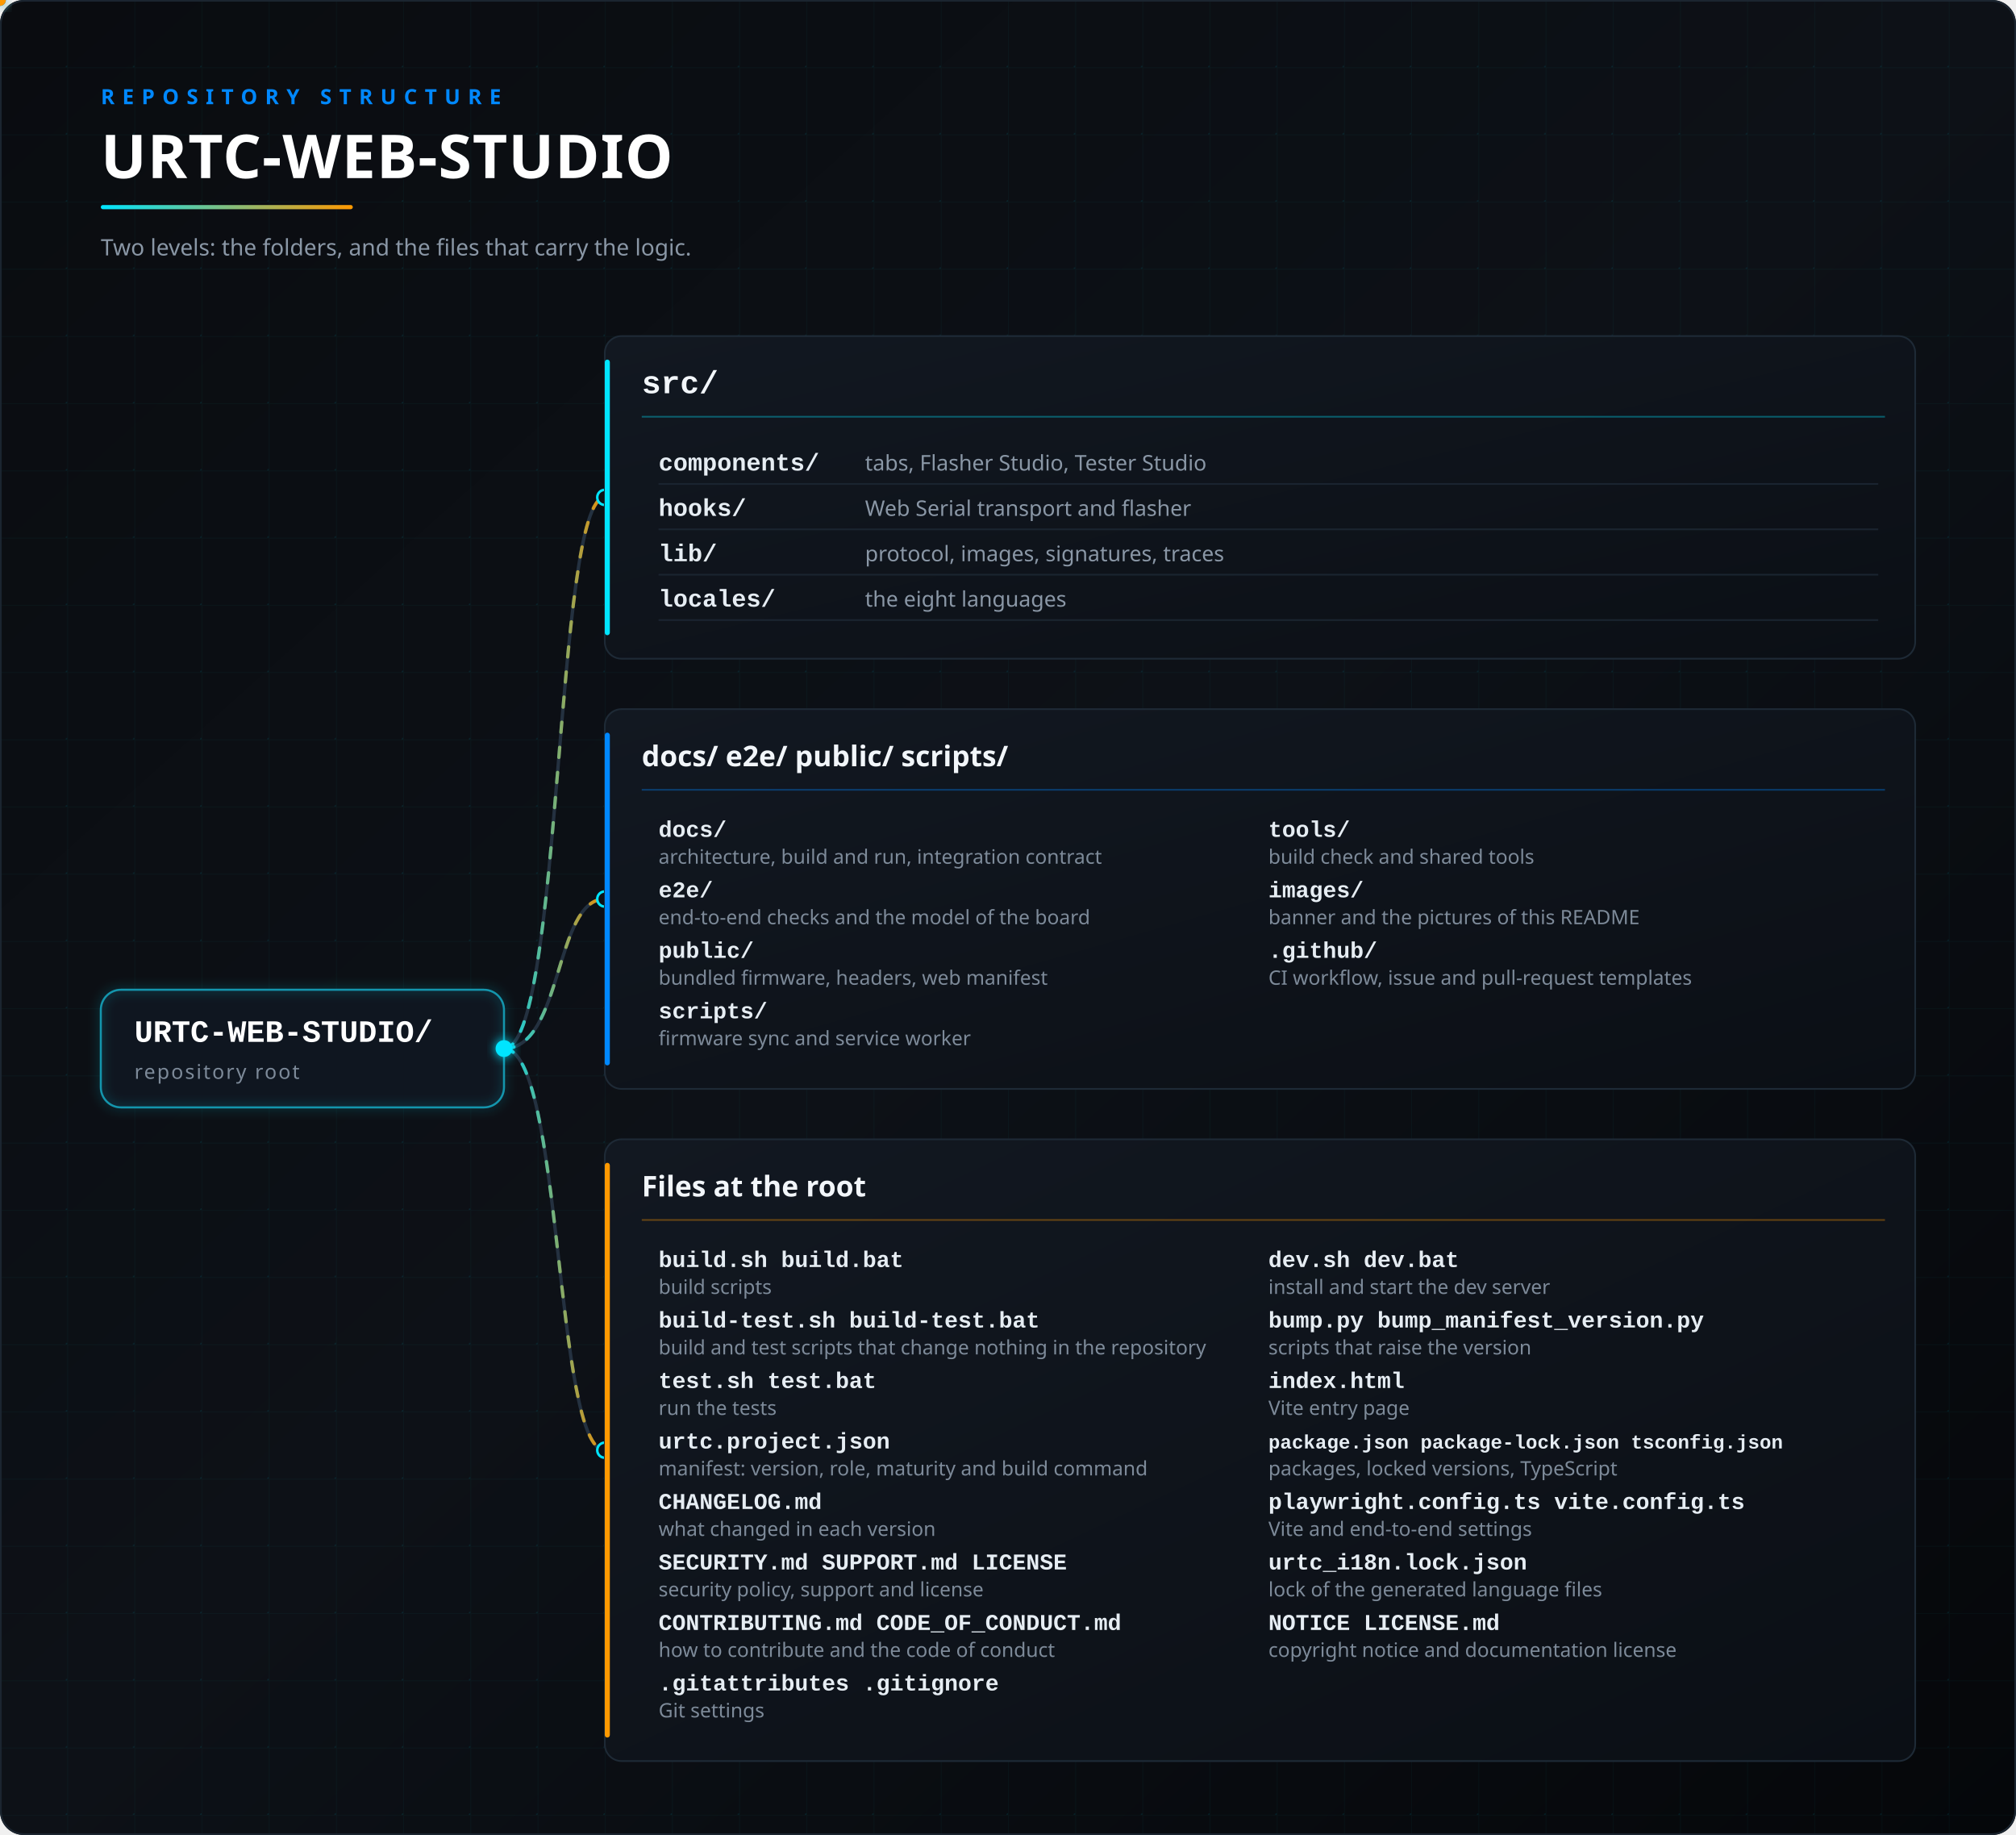
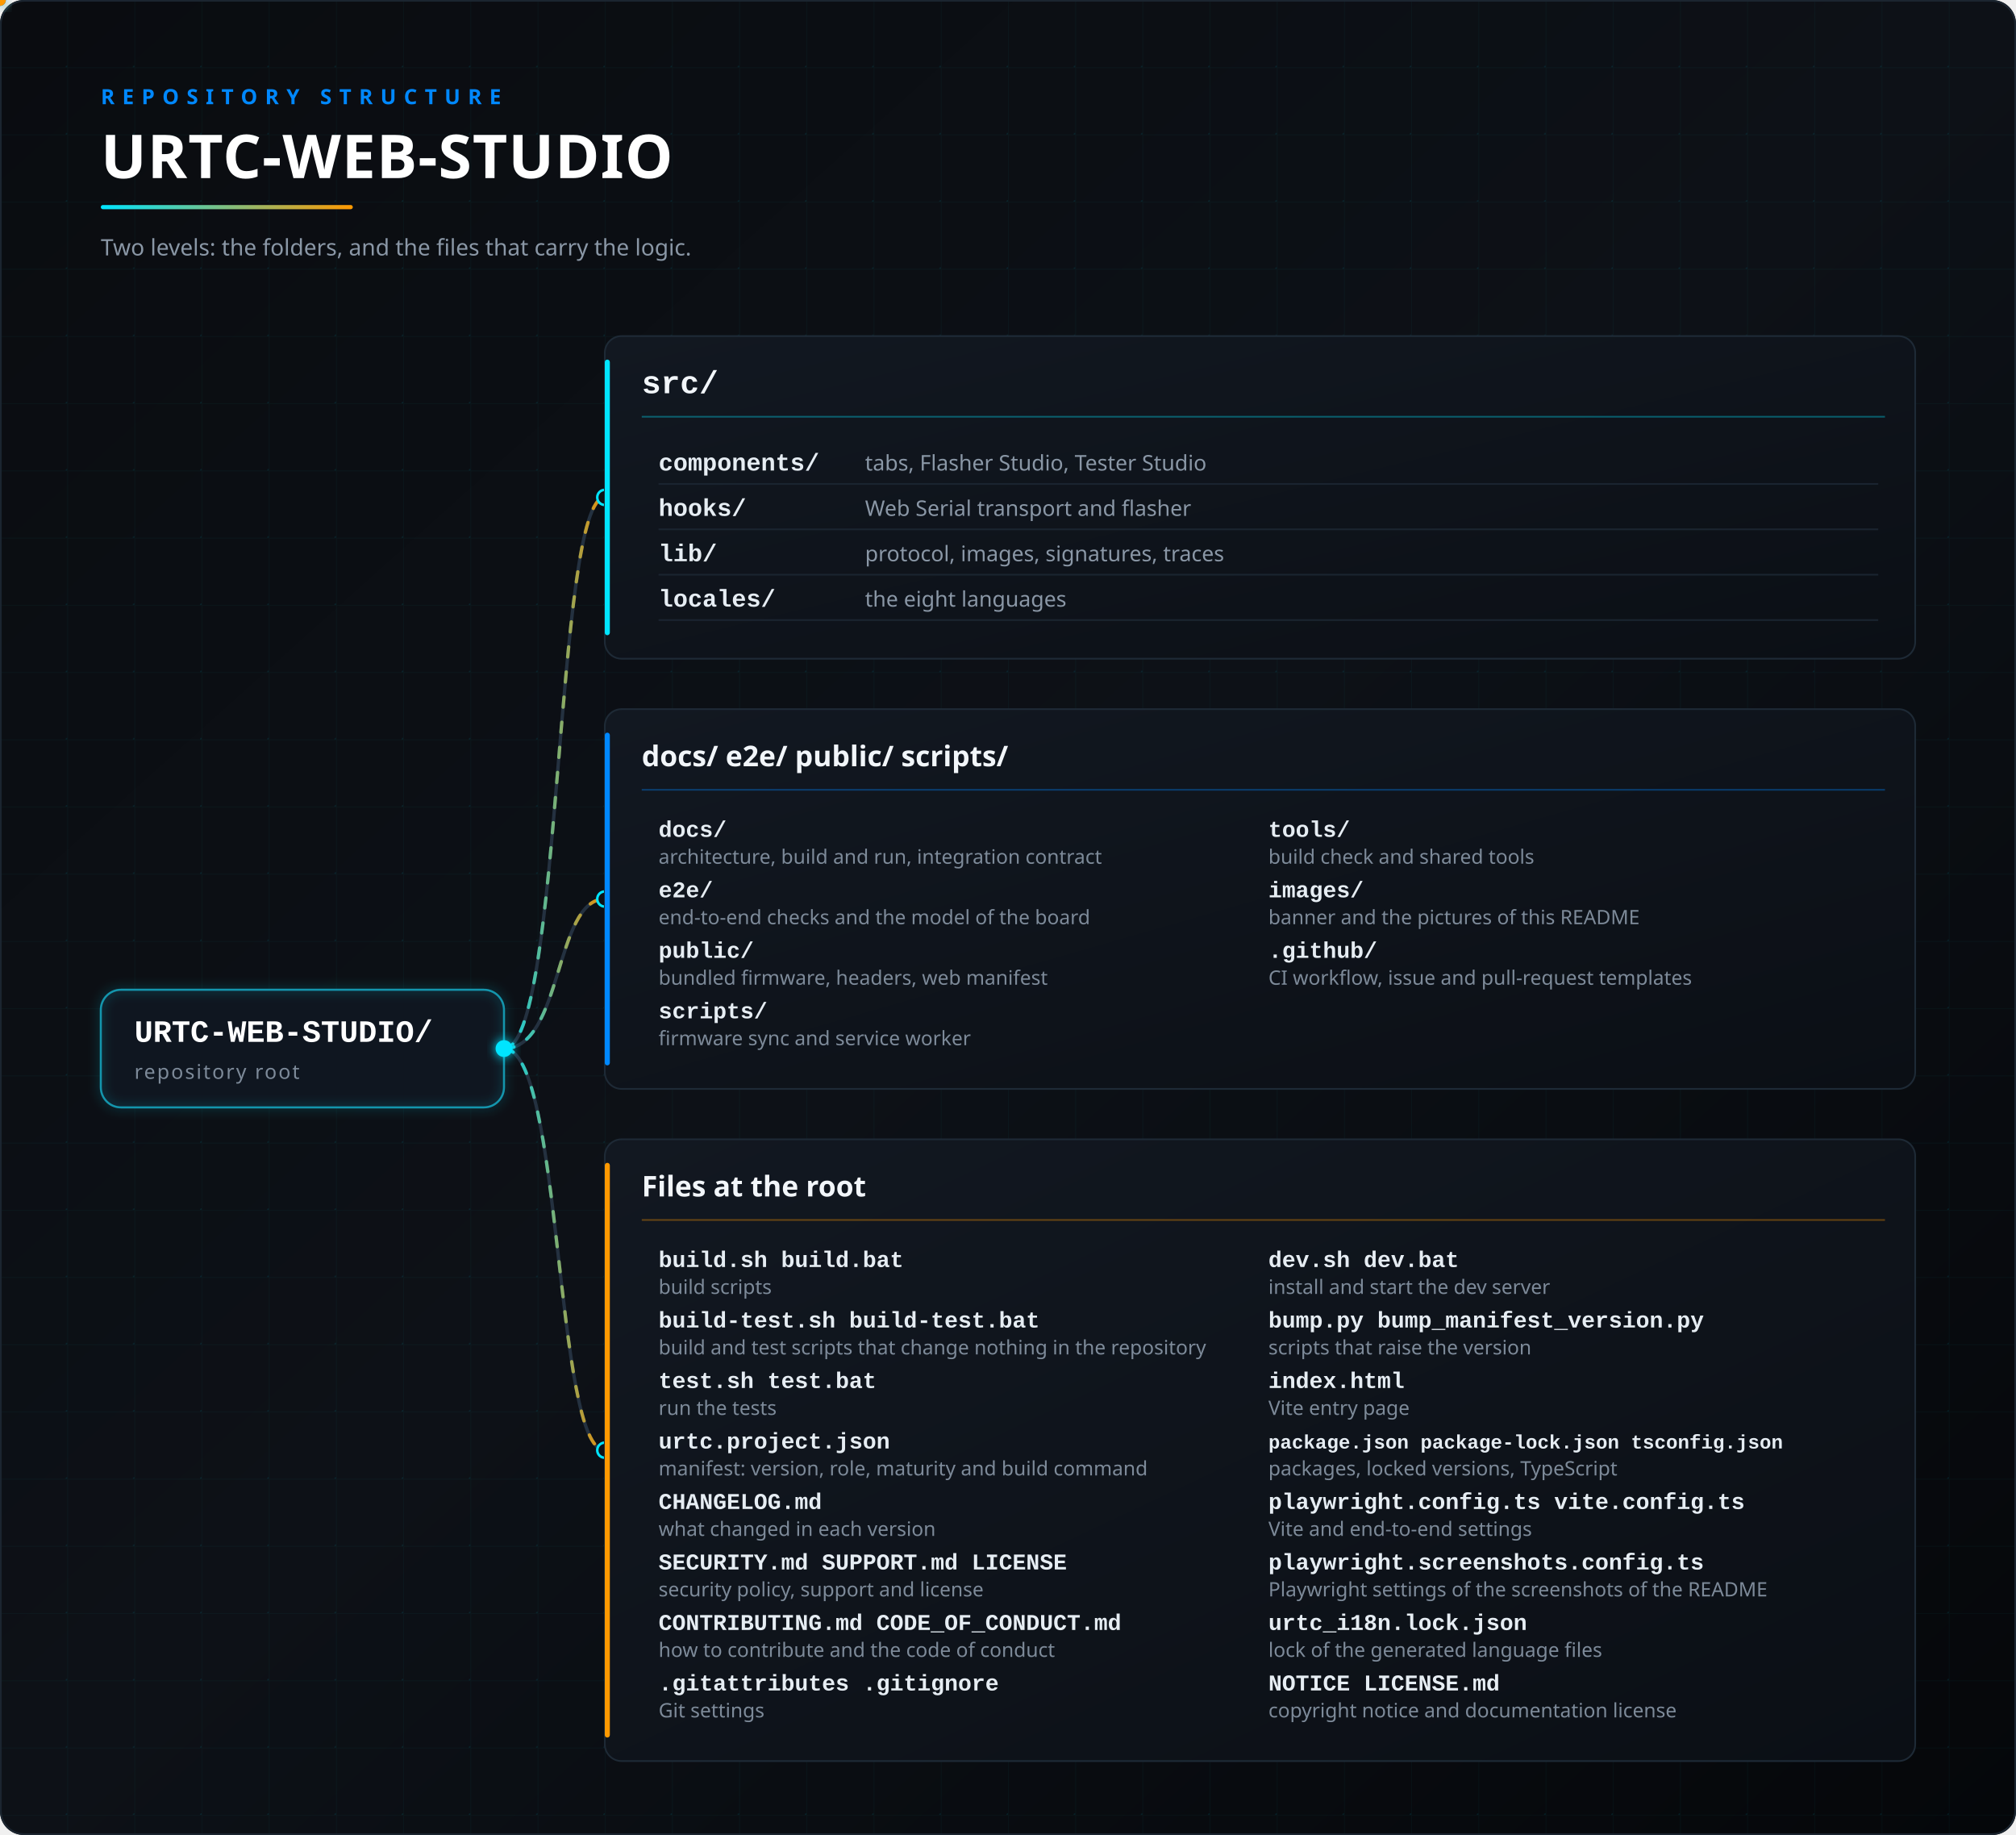
<svg xmlns="http://www.w3.org/2000/svg" viewBox="0 0 1200 1092" width="100%" role="img" aria-labelledby="t d">
  <defs>
    <linearGradient id="bg" x1="0" y1="0" x2="1" y2="1">
      <stop offset="0" stop-color="#0A0C10" />
      <stop offset="0.5" stop-color="#0D1117" />
      <stop offset="1" stop-color="#05070A" />
    </linearGradient>
    <linearGradient id="card" x1="0" y1="0" x2="1" y2="1">
      <stop offset="0" stop-color="#121821" />
      <stop offset="1" stop-color="#0B0F15" />
    </linearGradient>
    <linearGradient id="line" x1="0" y1="0" x2="1" y2="0">
      <stop offset="0" stop-color="#00E5FF" />
      <stop offset="1" stop-color="#FF9900" />
    </linearGradient>
    <filter id="glow" x="-50%" y="-50%" width="200%" height="200%">
      <feGaussianBlur stdDeviation="3" result="b" />
      <feMerge>
        <feMergeNode in="b" />
        <feMergeNode in="SourceGraphic" />
      </feMerge>
    </filter>
    <pattern id="grid" width="40" height="40" patternUnits="userSpaceOnUse">
      <path d="M40 0H0V40" fill="none" stroke="#00E5FF" stroke-opacity="0.035" />
      <circle cx="40" cy="40" r="1" fill="#00E5FF" fill-opacity="0.09" />
    </pattern>
  </defs>
  <rect width="1200" height="1092" rx="14" fill="url(#bg)" />
  <rect width="1200" height="1092" rx="14" fill="url(#grid)" />
  <rect x="0.5" y="0.5" width="1199" height="1091" rx="14" fill="none" stroke="#1B2530" />
  <text x="60" y="62" font-family="'Segoe UI','Noto Sans','Noto Sans CJK SC','Microsoft YaHei','Yu Gothic','Helvetica Neue',Helvetica,Arial,sans-serif" font-size="12.5" font-weight="600" fill="#0088FF" text-anchor="start" letter-spacing="4.5">REPOSITORY STRUCTURE</text>
  <text x="60" y="106" font-family="'Segoe UI','Noto Sans','Noto Sans CJK SC','Microsoft YaHei','Yu Gothic','Helvetica Neue',Helvetica,Arial,sans-serif" font-size="36" font-weight="700" fill="#FFFFFF" text-anchor="start" letter-spacing="0.5">URTC-WEB-STUDIO</text>
  <rect x="60" y="122" width="150" height="2.5" rx="1.25" fill="url(#line)">
    <animate attributeName="width" values="40;150;150" keyTimes="0;0.4;1" dur="3s" repeatCount="indefinite" />
  </rect>
  <text x="60" y="152" font-family="'Segoe UI','Noto Sans','Noto Sans CJK SC','Microsoft YaHei','Yu Gothic','Helvetica Neue',Helvetica,Arial,sans-serif" font-size="13.5" font-weight="400" fill="#8A97A6" text-anchor="start">Two levels: the folders, and the files that carry the logic.</text>
  <path id="c0" d="M300,624 C335,624 330,296 360,296" fill="none" stroke="#243140" stroke-width="2" />
  <path d="M300,624 C335,624 330,296 360,296" fill="none" stroke="url(#line)" stroke-width="2" stroke-linecap="round" stroke-dasharray="6 9" opacity="0.9">
    <animate attributeName="stroke-dashoffset" from="0" to="-30" dur="1.6s" repeatCount="indefinite" />
  </path>
  <circle cx="360" cy="296" r="4.5" fill="#0D1117" stroke="#00E5FF" stroke-width="1.5" />
  <path id="c1" d="M300,624 C335,624 330,535 360,535" fill="none" stroke="#243140" stroke-width="2" />
  <path d="M300,624 C335,624 330,535 360,535" fill="none" stroke="url(#line)" stroke-width="2" stroke-linecap="round" stroke-dasharray="6 9" opacity="0.9">
    <animate attributeName="stroke-dashoffset" from="0" to="-30" dur="1.6s" repeatCount="indefinite" />
  </path>
  <circle cx="360" cy="535" r="4.5" fill="#0D1117" stroke="#00E5FF" stroke-width="1.5" />
  <path id="c2" d="M300,624 C335,624 330,863 360,863" fill="none" stroke="#243140" stroke-width="2" />
  <path d="M300,624 C335,624 330,863 360,863" fill="none" stroke="url(#line)" stroke-width="2" stroke-linecap="round" stroke-dasharray="6 9" opacity="0.9">
    <animate attributeName="stroke-dashoffset" from="0" to="-30" dur="1.6s" repeatCount="indefinite" />
  </path>
  <circle cx="360" cy="863" r="4.5" fill="#0D1117" stroke="#00E5FF" stroke-width="1.5" />
  <circle r="3.5" fill="#00E5FF" filter="url(#glow)">
    <animateMotion dur="3.4s" repeatCount="indefinite">
      <mpath href="#c0" />
    </animateMotion>
  </circle>
  <circle r="3.5" fill="#0088FF" filter="url(#glow)">
    <animateMotion dur="4.2s" repeatCount="indefinite">
      <mpath href="#c1" />
    </animateMotion>
  </circle>
  <circle r="3.5" fill="#FF9900" filter="url(#glow)">
    <animateMotion dur="5.0s" repeatCount="indefinite">
      <mpath href="#c2" />
    </animateMotion>
  </circle>
  <rect x="60" y="589" width="240" height="70" rx="12" fill="#0F1620" stroke="#2A3A4C" stroke-width="1.2" />
  <rect x="60" y="589" width="240" height="70" rx="12" fill="none" stroke="#00E5FF" stroke-opacity="0.5" stroke-width="1.2" filter="url(#glow)">
    <animate attributeName="stroke-opacity" values="0.15;0.6;0.15" dur="3.6s" repeatCount="indefinite" />
  </rect>
  <text x="80" y="620" font-family="'JetBrains Mono','Cascadia Code','SFMono-Regular',Consolas,'Liberation Mono',monospace" font-size="18.5" font-weight="700" fill="#FFFFFF" text-anchor="start">URTC-WEB-STUDIO/</text>
  <text x="80" y="642" font-family="'Segoe UI','Noto Sans','Noto Sans CJK SC','Microsoft YaHei','Yu Gothic','Helvetica Neue',Helvetica,Arial,sans-serif" font-size="12" font-weight="400" fill="#7D8A99" text-anchor="start" letter-spacing="1">repository root</text>
  <circle cx="300" cy="624" r="5" fill="#00E5FF" filter="url(#glow)" />
  <rect x="360" y="200" width="780" height="192" rx="10" fill="url(#card)" stroke="#1E2A36" stroke-width="1" />
  <rect x="360" y="214" width="3" height="164" rx="1.5" fill="#00E5FF">
    <animate attributeName="opacity" values="0.55;1;0.55" dur="4s" begin="0s" repeatCount="indefinite" />
  </rect>
  <text x="382" y="234" font-family="'JetBrains Mono','Cascadia Code','SFMono-Regular',Consolas,'Liberation Mono',monospace" font-size="19" font-weight="700" fill="#F2F6FA" text-anchor="start">src/</text>
  <line x1="382" y1="248" x2="1122" y2="248" stroke="#00E5FF" stroke-opacity="0.35" stroke-width="1" />
  <text x="392" y="280" font-family="'JetBrains Mono','Cascadia Code','SFMono-Regular',Consolas,'Liberation Mono',monospace" font-size="14.5" font-weight="600" fill="#E6EDF3" text-anchor="start">components/</text>
  <text x="514.89" y="280" font-family="'Segoe UI','Noto Sans','Noto Sans CJK SC','Microsoft YaHei','Yu Gothic','Helvetica Neue',Helvetica,Arial,sans-serif" font-size="12.8" font-weight="400" fill="#8A97A6" text-anchor="start">tabs, Flasher Studio, Tester Studio</text>
  <line x1="392" y1="288" x2="1118" y2="288" stroke="#1A2430" stroke-width="1" />
  <text x="392" y="307" font-family="'JetBrains Mono','Cascadia Code','SFMono-Regular',Consolas,'Liberation Mono',monospace" font-size="14.5" font-weight="600" fill="#E6EDF3" text-anchor="start">hooks/</text>
  <text x="514.89" y="307" font-family="'Segoe UI','Noto Sans','Noto Sans CJK SC','Microsoft YaHei','Yu Gothic','Helvetica Neue',Helvetica,Arial,sans-serif" font-size="12.8" font-weight="400" fill="#8A97A6" text-anchor="start">Web Serial transport and flasher</text>
  <line x1="392" y1="315" x2="1118" y2="315" stroke="#1A2430" stroke-width="1" />
  <text x="392" y="334" font-family="'JetBrains Mono','Cascadia Code','SFMono-Regular',Consolas,'Liberation Mono',monospace" font-size="14.5" font-weight="600" fill="#E6EDF3" text-anchor="start">lib/</text>
  <text x="514.89" y="334" font-family="'Segoe UI','Noto Sans','Noto Sans CJK SC','Microsoft YaHei','Yu Gothic','Helvetica Neue',Helvetica,Arial,sans-serif" font-size="12.8" font-weight="400" fill="#8A97A6" text-anchor="start">protocol, images, signatures, traces</text>
  <line x1="392" y1="342" x2="1118" y2="342" stroke="#1A2430" stroke-width="1" />
  <text x="392" y="361" font-family="'JetBrains Mono','Cascadia Code','SFMono-Regular',Consolas,'Liberation Mono',monospace" font-size="14.5" font-weight="600" fill="#E6EDF3" text-anchor="start">locales/</text>
  <text x="514.89" y="361" font-family="'Segoe UI','Noto Sans','Noto Sans CJK SC','Microsoft YaHei','Yu Gothic','Helvetica Neue',Helvetica,Arial,sans-serif" font-size="12.8" font-weight="400" fill="#8A97A6" text-anchor="start">the eight languages</text>
  <line x1="392" y1="369" x2="1118" y2="369" stroke="#1A2430" stroke-width="1" />
  <rect x="360" y="422" width="780" height="226" rx="10" fill="url(#card)" stroke="#1E2A36" stroke-width="1" />
  <rect x="360" y="436" width="3" height="198" rx="1.5" fill="#0088FF">
    <animate attributeName="opacity" values="0.55;1;0.55" dur="4s" begin="0.6s" repeatCount="indefinite" />
  </rect>
  <text x="382" y="456" font-family="'Segoe UI','Noto Sans','Noto Sans CJK SC','Microsoft YaHei','Yu Gothic','Helvetica Neue',Helvetica,Arial,sans-serif" font-size="17" font-weight="700" fill="#F2F6FA" text-anchor="start">docs/ e2e/ public/ scripts/</text>
  <line x1="382" y1="470" x2="1122" y2="470" stroke="#0088FF" stroke-opacity="0.35" stroke-width="1" />
  <text x="392" y="498" font-family="'JetBrains Mono','Cascadia Code','SFMono-Regular',Consolas,'Liberation Mono',monospace" font-size="13.5" font-weight="600" fill="#E6EDF3" text-anchor="start">docs/</text>
  <text x="392" y="514" font-family="'Segoe UI','Noto Sans','Noto Sans CJK SC','Microsoft YaHei','Yu Gothic','Helvetica Neue',Helvetica,Arial,sans-serif" font-size="11.8" font-weight="400" fill="#7D8A99" text-anchor="start">architecture, build and run, integration contract</text>
  <text x="392" y="534" font-family="'JetBrains Mono','Cascadia Code','SFMono-Regular',Consolas,'Liberation Mono',monospace" font-size="13.5" font-weight="600" fill="#E6EDF3" text-anchor="start">e2e/</text>
  <text x="392" y="550" font-family="'Segoe UI','Noto Sans','Noto Sans CJK SC','Microsoft YaHei','Yu Gothic','Helvetica Neue',Helvetica,Arial,sans-serif" font-size="11.8" font-weight="400" fill="#7D8A99" text-anchor="start">end-to-end checks and the model of the board</text>
  <text x="392" y="570" font-family="'JetBrains Mono','Cascadia Code','SFMono-Regular',Consolas,'Liberation Mono',monospace" font-size="13.5" font-weight="600" fill="#E6EDF3" text-anchor="start">public/</text>
  <text x="392" y="586" font-family="'Segoe UI','Noto Sans','Noto Sans CJK SC','Microsoft YaHei','Yu Gothic','Helvetica Neue',Helvetica,Arial,sans-serif" font-size="11.8" font-weight="400" fill="#7D8A99" text-anchor="start">bundled firmware, headers, web manifest</text>
  <text x="392" y="606" font-family="'JetBrains Mono','Cascadia Code','SFMono-Regular',Consolas,'Liberation Mono',monospace" font-size="13.5" font-weight="600" fill="#E6EDF3" text-anchor="start">scripts/</text>
  <text x="392" y="622" font-family="'Segoe UI','Noto Sans','Noto Sans CJK SC','Microsoft YaHei','Yu Gothic','Helvetica Neue',Helvetica,Arial,sans-serif" font-size="11.8" font-weight="400" fill="#7D8A99" text-anchor="start">firmware sync and service worker</text>
  <text x="755" y="498" font-family="'JetBrains Mono','Cascadia Code','SFMono-Regular',Consolas,'Liberation Mono',monospace" font-size="13.5" font-weight="600" fill="#E6EDF3" text-anchor="start">tools/</text>
  <text x="755" y="514" font-family="'Segoe UI','Noto Sans','Noto Sans CJK SC','Microsoft YaHei','Yu Gothic','Helvetica Neue',Helvetica,Arial,sans-serif" font-size="11.8" font-weight="400" fill="#7D8A99" text-anchor="start">build check and shared tools</text>
  <text x="755" y="534" font-family="'JetBrains Mono','Cascadia Code','SFMono-Regular',Consolas,'Liberation Mono',monospace" font-size="13.5" font-weight="600" fill="#E6EDF3" text-anchor="start">images/</text>
  <text x="755" y="550" font-family="'Segoe UI','Noto Sans','Noto Sans CJK SC','Microsoft YaHei','Yu Gothic','Helvetica Neue',Helvetica,Arial,sans-serif" font-size="11.8" font-weight="400" fill="#7D8A99" text-anchor="start">banner and the pictures of this README</text>
  <text x="755" y="570" font-family="'JetBrains Mono','Cascadia Code','SFMono-Regular',Consolas,'Liberation Mono',monospace" font-size="13.5" font-weight="600" fill="#E6EDF3" text-anchor="start">.github/</text>
  <text x="755" y="586" font-family="'Segoe UI','Noto Sans','Noto Sans CJK SC','Microsoft YaHei','Yu Gothic','Helvetica Neue',Helvetica,Arial,sans-serif" font-size="11.8" font-weight="400" fill="#7D8A99" text-anchor="start">CI workflow, issue and pull-request templates</text>
  <rect x="360" y="678" width="780" height="370" rx="10" fill="url(#card)" stroke="#1E2A36" stroke-width="1" />
  <rect x="360" y="692" width="3" height="342" rx="1.5" fill="#FF9900">
    <animate attributeName="opacity" values="0.55;1;0.55" dur="4s" begin="1.2s" repeatCount="indefinite" />
  </rect>
  <text x="382" y="712" font-family="'Segoe UI','Noto Sans','Noto Sans CJK SC','Microsoft YaHei','Yu Gothic','Helvetica Neue',Helvetica,Arial,sans-serif" font-size="17" font-weight="700" fill="#F2F6FA" text-anchor="start">Files at the root</text>
  <line x1="382" y1="726" x2="1122" y2="726" stroke="#FF9900" stroke-opacity="0.35" stroke-width="1" />
  <text x="392" y="754" font-family="'JetBrains Mono','Cascadia Code','SFMono-Regular',Consolas,'Liberation Mono',monospace" font-size="13.5" font-weight="600" fill="#E6EDF3" text-anchor="start">build.sh  build.bat</text>
  <text x="392" y="770" font-family="'Segoe UI','Noto Sans','Noto Sans CJK SC','Microsoft YaHei','Yu Gothic','Helvetica Neue',Helvetica,Arial,sans-serif" font-size="11.8" font-weight="400" fill="#7D8A99" text-anchor="start">build scripts</text>
  <text x="392" y="790" font-family="'JetBrains Mono','Cascadia Code','SFMono-Regular',Consolas,'Liberation Mono',monospace" font-size="13.5" font-weight="600" fill="#E6EDF3" text-anchor="start">build-test.sh  build-test.bat</text>
  <text x="392" y="806" font-family="'Segoe UI','Noto Sans','Noto Sans CJK SC','Microsoft YaHei','Yu Gothic','Helvetica Neue',Helvetica,Arial,sans-serif" font-size="11.8" font-weight="400" fill="#7D8A99" text-anchor="start">build and test scripts that change nothing in the repository</text>
  <text x="392" y="826" font-family="'JetBrains Mono','Cascadia Code','SFMono-Regular',Consolas,'Liberation Mono',monospace" font-size="13.5" font-weight="600" fill="#E6EDF3" text-anchor="start">test.sh  test.bat</text>
  <text x="392" y="842" font-family="'Segoe UI','Noto Sans','Noto Sans CJK SC','Microsoft YaHei','Yu Gothic','Helvetica Neue',Helvetica,Arial,sans-serif" font-size="11.8" font-weight="400" fill="#7D8A99" text-anchor="start">run the tests</text>
  <text x="392" y="862" font-family="'JetBrains Mono','Cascadia Code','SFMono-Regular',Consolas,'Liberation Mono',monospace" font-size="13.5" font-weight="600" fill="#E6EDF3" text-anchor="start">urtc.project.json</text>
  <text x="392" y="878" font-family="'Segoe UI','Noto Sans','Noto Sans CJK SC','Microsoft YaHei','Yu Gothic','Helvetica Neue',Helvetica,Arial,sans-serif" font-size="11.8" font-weight="400" fill="#7D8A99" text-anchor="start">manifest: version, role, maturity and build command</text>
  <text x="392" y="898" font-family="'JetBrains Mono','Cascadia Code','SFMono-Regular',Consolas,'Liberation Mono',monospace" font-size="13.5" font-weight="600" fill="#E6EDF3" text-anchor="start">CHANGELOG.md</text>
  <text x="392" y="914" font-family="'Segoe UI','Noto Sans','Noto Sans CJK SC','Microsoft YaHei','Yu Gothic','Helvetica Neue',Helvetica,Arial,sans-serif" font-size="11.8" font-weight="400" fill="#7D8A99" text-anchor="start">what changed in each version</text>
  <text x="392" y="934" font-family="'JetBrains Mono','Cascadia Code','SFMono-Regular',Consolas,'Liberation Mono',monospace" font-size="13.5" font-weight="600" fill="#E6EDF3" text-anchor="start">SECURITY.md  SUPPORT.md  LICENSE</text>
  <text x="392" y="950" font-family="'Segoe UI','Noto Sans','Noto Sans CJK SC','Microsoft YaHei','Yu Gothic','Helvetica Neue',Helvetica,Arial,sans-serif" font-size="11.8" font-weight="400" fill="#7D8A99" text-anchor="start">security policy, support and license</text>
  <text x="392" y="970" font-family="'JetBrains Mono','Cascadia Code','SFMono-Regular',Consolas,'Liberation Mono',monospace" font-size="13.5" font-weight="600" fill="#E6EDF3" text-anchor="start">CONTRIBUTING.md  CODE_OF_CONDUCT.md</text>
  <text x="392" y="986" font-family="'Segoe UI','Noto Sans','Noto Sans CJK SC','Microsoft YaHei','Yu Gothic','Helvetica Neue',Helvetica,Arial,sans-serif" font-size="11.8" font-weight="400" fill="#7D8A99" text-anchor="start">how to contribute and the code of conduct</text>
  <text x="392" y="1006" font-family="'JetBrains Mono','Cascadia Code','SFMono-Regular',Consolas,'Liberation Mono',monospace" font-size="13.5" font-weight="600" fill="#E6EDF3" text-anchor="start">.gitattributes  .gitignore</text>
  <text x="392" y="1022" font-family="'Segoe UI','Noto Sans','Noto Sans CJK SC','Microsoft YaHei','Yu Gothic','Helvetica Neue',Helvetica,Arial,sans-serif" font-size="11.8" font-weight="400" fill="#7D8A99" text-anchor="start">Git settings</text>
  <text x="755" y="754" font-family="'JetBrains Mono','Cascadia Code','SFMono-Regular',Consolas,'Liberation Mono',monospace" font-size="13.5" font-weight="600" fill="#E6EDF3" text-anchor="start">dev.sh  dev.bat</text>
  <text x="755" y="770" font-family="'Segoe UI','Noto Sans','Noto Sans CJK SC','Microsoft YaHei','Yu Gothic','Helvetica Neue',Helvetica,Arial,sans-serif" font-size="11.8" font-weight="400" fill="#7D8A99" text-anchor="start">install and start the dev server</text>
  <text x="755" y="790" font-family="'JetBrains Mono','Cascadia Code','SFMono-Regular',Consolas,'Liberation Mono',monospace" font-size="13.5" font-weight="600" fill="#E6EDF3" text-anchor="start">bump.py  bump_manifest_version.py</text>
  <text x="755" y="806" font-family="'Segoe UI','Noto Sans','Noto Sans CJK SC','Microsoft YaHei','Yu Gothic','Helvetica Neue',Helvetica,Arial,sans-serif" font-size="11.8" font-weight="400" fill="#7D8A99" text-anchor="start">scripts that raise the version</text>
  <text x="755" y="826" font-family="'JetBrains Mono','Cascadia Code','SFMono-Regular',Consolas,'Liberation Mono',monospace" font-size="13.5" font-weight="600" fill="#E6EDF3" text-anchor="start">index.html</text>
  <text x="755" y="842" font-family="'Segoe UI','Noto Sans','Noto Sans CJK SC','Microsoft YaHei','Yu Gothic','Helvetica Neue',Helvetica,Arial,sans-serif" font-size="11.8" font-weight="400" fill="#7D8A99" text-anchor="start">Vite entry page</text>
  <text x="755" y="862" font-family="'JetBrains Mono','Cascadia Code','SFMono-Regular',Consolas,'Liberation Mono',monospace" font-size="11.6" font-weight="600" fill="#E6EDF3" text-anchor="start">package.json  package-lock.json  tsconfig.json</text>
  <text x="755" y="878" font-family="'Segoe UI','Noto Sans','Noto Sans CJK SC','Microsoft YaHei','Yu Gothic','Helvetica Neue',Helvetica,Arial,sans-serif" font-size="11.8" font-weight="400" fill="#7D8A99" text-anchor="start">packages, locked versions, TypeScript</text>
  <text x="755" y="898" font-family="'JetBrains Mono','Cascadia Code','SFMono-Regular',Consolas,'Liberation Mono',monospace" font-size="13.5" font-weight="600" fill="#E6EDF3" text-anchor="start">playwright.config.ts  vite.config.ts</text>
  <text x="755" y="914" font-family="'Segoe UI','Noto Sans','Noto Sans CJK SC','Microsoft YaHei','Yu Gothic','Helvetica Neue',Helvetica,Arial,sans-serif" font-size="11.8" font-weight="400" fill="#7D8A99" text-anchor="start">Vite and end-to-end settings</text>
-   <text x="755" y="934" font-family="'JetBrains Mono','Cascadia Code','SFMono-Regular',Consolas,'Liberation Mono',monospace" font-size="13.5" font-weight="600" fill="#E6EDF3" text-anchor="start">urtc_i18n.lock.json</text>
-   <text x="755" y="950" font-family="'Segoe UI','Noto Sans','Noto Sans CJK SC','Microsoft YaHei','Yu Gothic','Helvetica Neue',Helvetica,Arial,sans-serif" font-size="11.8" font-weight="400" fill="#7D8A99" text-anchor="start">lock of the generated language files</text>
-   <text x="755" y="970" font-family="'JetBrains Mono','Cascadia Code','SFMono-Regular',Consolas,'Liberation Mono',monospace" font-size="13.5" font-weight="600" fill="#E6EDF3" text-anchor="start">NOTICE  LICENSE.md</text>
-   <text x="755" y="986" font-family="'Segoe UI','Noto Sans','Noto Sans CJK SC','Microsoft YaHei','Yu Gothic','Helvetica Neue',Helvetica,Arial,sans-serif" font-size="11.8" font-weight="400" fill="#7D8A99" text-anchor="start">copyright notice and documentation license</text>
+   <text x="755" y="934" font-family="'JetBrains Mono','Cascadia Code','SFMono-Regular',Consolas,'Liberation Mono',monospace" font-size="13.5" font-weight="600" fill="#E6EDF3" text-anchor="start">playwright.screenshots.config.ts</text>
+   <text x="755" y="950" font-family="'Segoe UI','Noto Sans','Noto Sans CJK SC','Microsoft YaHei','Yu Gothic','Helvetica Neue',Helvetica,Arial,sans-serif" font-size="11.8" font-weight="400" fill="#7D8A99" text-anchor="start">Playwright settings of the screenshots of the README</text>
+   <text x="755" y="970" font-family="'JetBrains Mono','Cascadia Code','SFMono-Regular',Consolas,'Liberation Mono',monospace" font-size="13.5" font-weight="600" fill="#E6EDF3" text-anchor="start">urtc_i18n.lock.json</text>
+   <text x="755" y="986" font-family="'Segoe UI','Noto Sans','Noto Sans CJK SC','Microsoft YaHei','Yu Gothic','Helvetica Neue',Helvetica,Arial,sans-serif" font-size="11.8" font-weight="400" fill="#7D8A99" text-anchor="start">lock of the generated language files</text>
+   <text x="755" y="1006" font-family="'JetBrains Mono','Cascadia Code','SFMono-Regular',Consolas,'Liberation Mono',monospace" font-size="13.5" font-weight="600" fill="#E6EDF3" text-anchor="start">NOTICE  LICENSE.md</text>
+   <text x="755" y="1022" font-family="'Segoe UI','Noto Sans','Noto Sans CJK SC','Microsoft YaHei','Yu Gothic','Helvetica Neue',Helvetica,Arial,sans-serif" font-size="11.8" font-weight="400" fill="#7D8A99" text-anchor="start">copyright notice and documentation license</text>
</svg>
